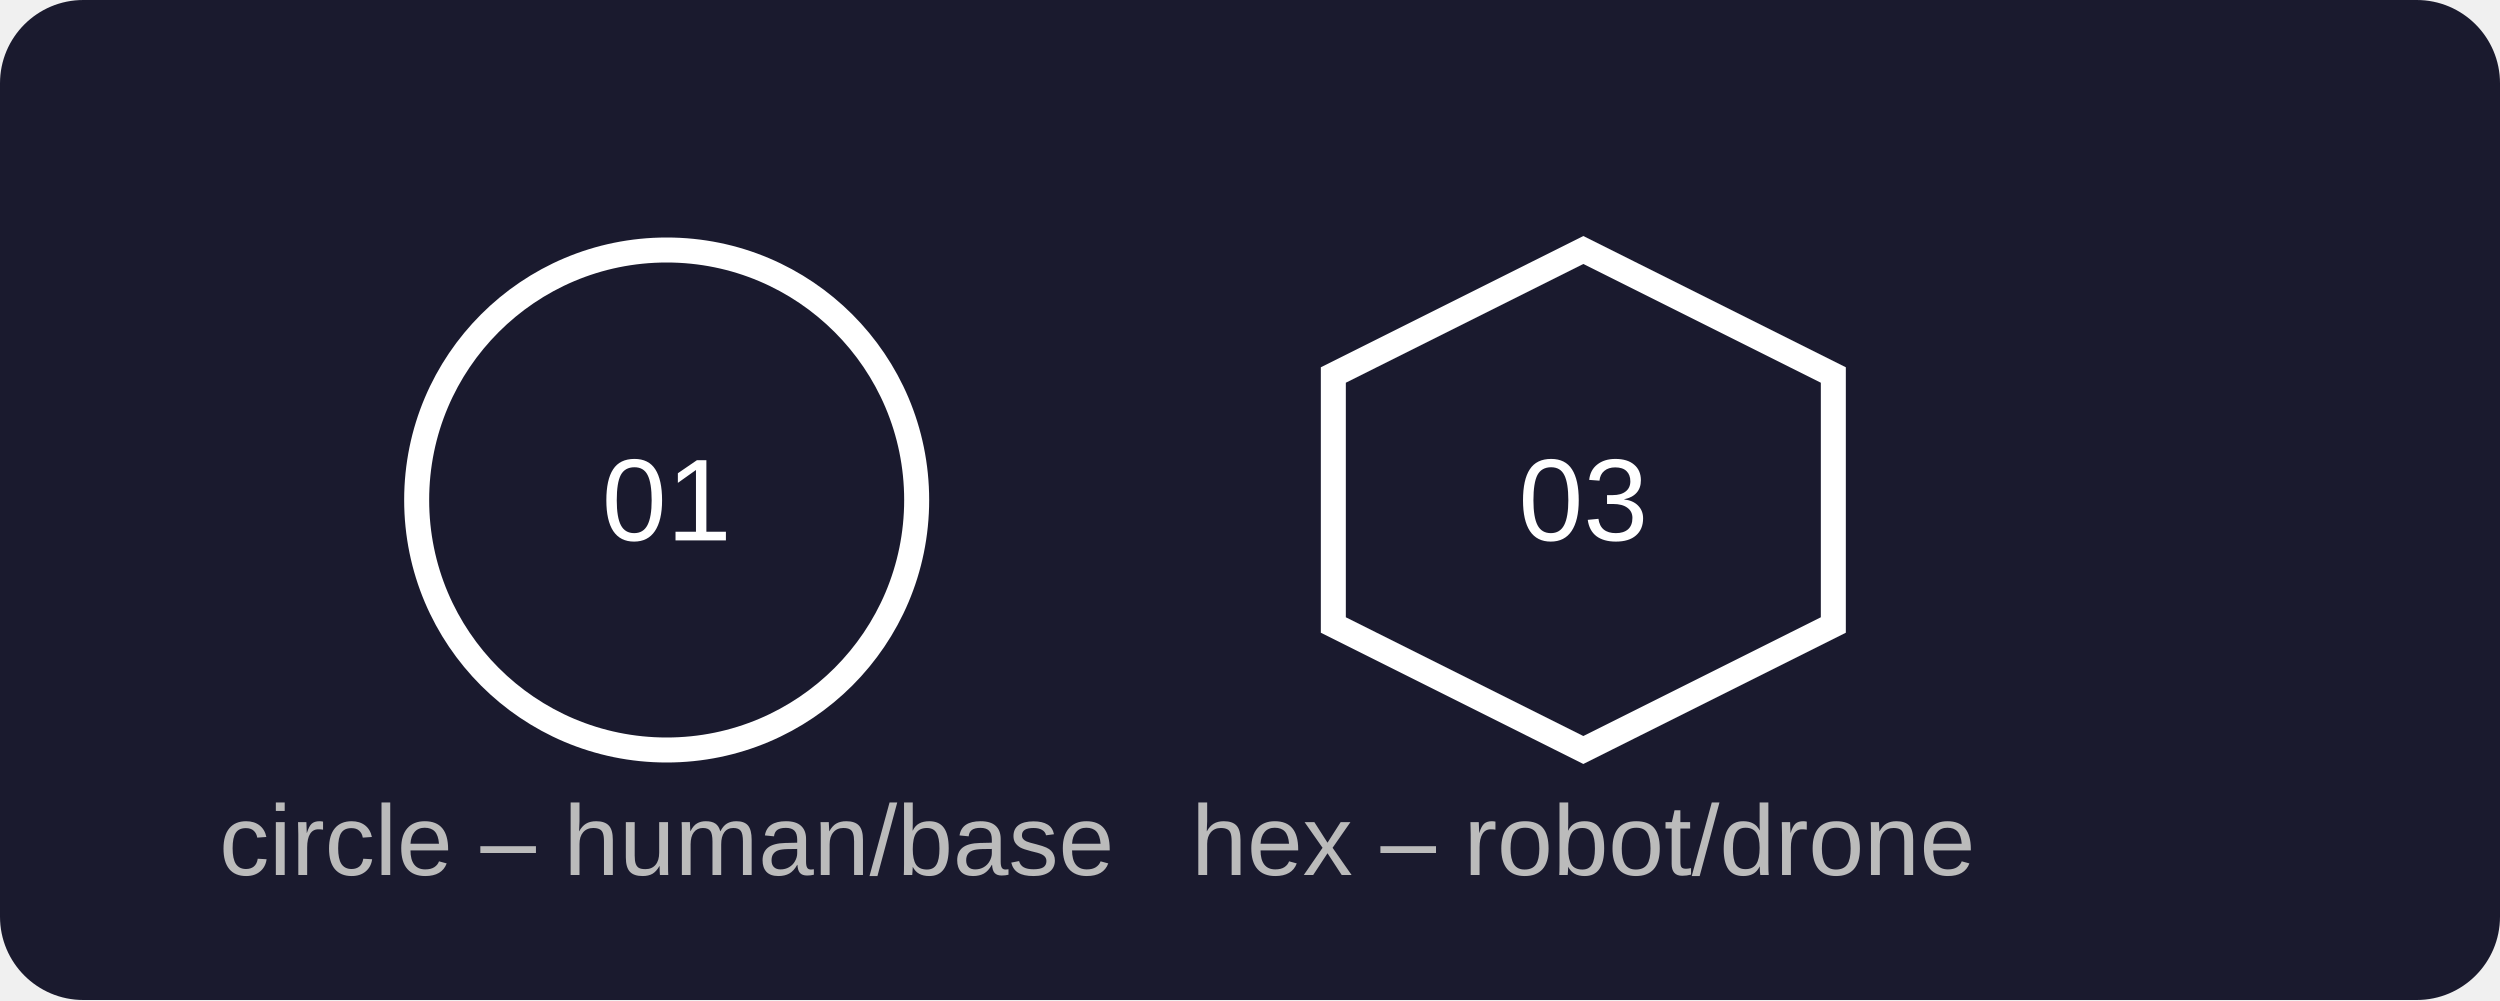
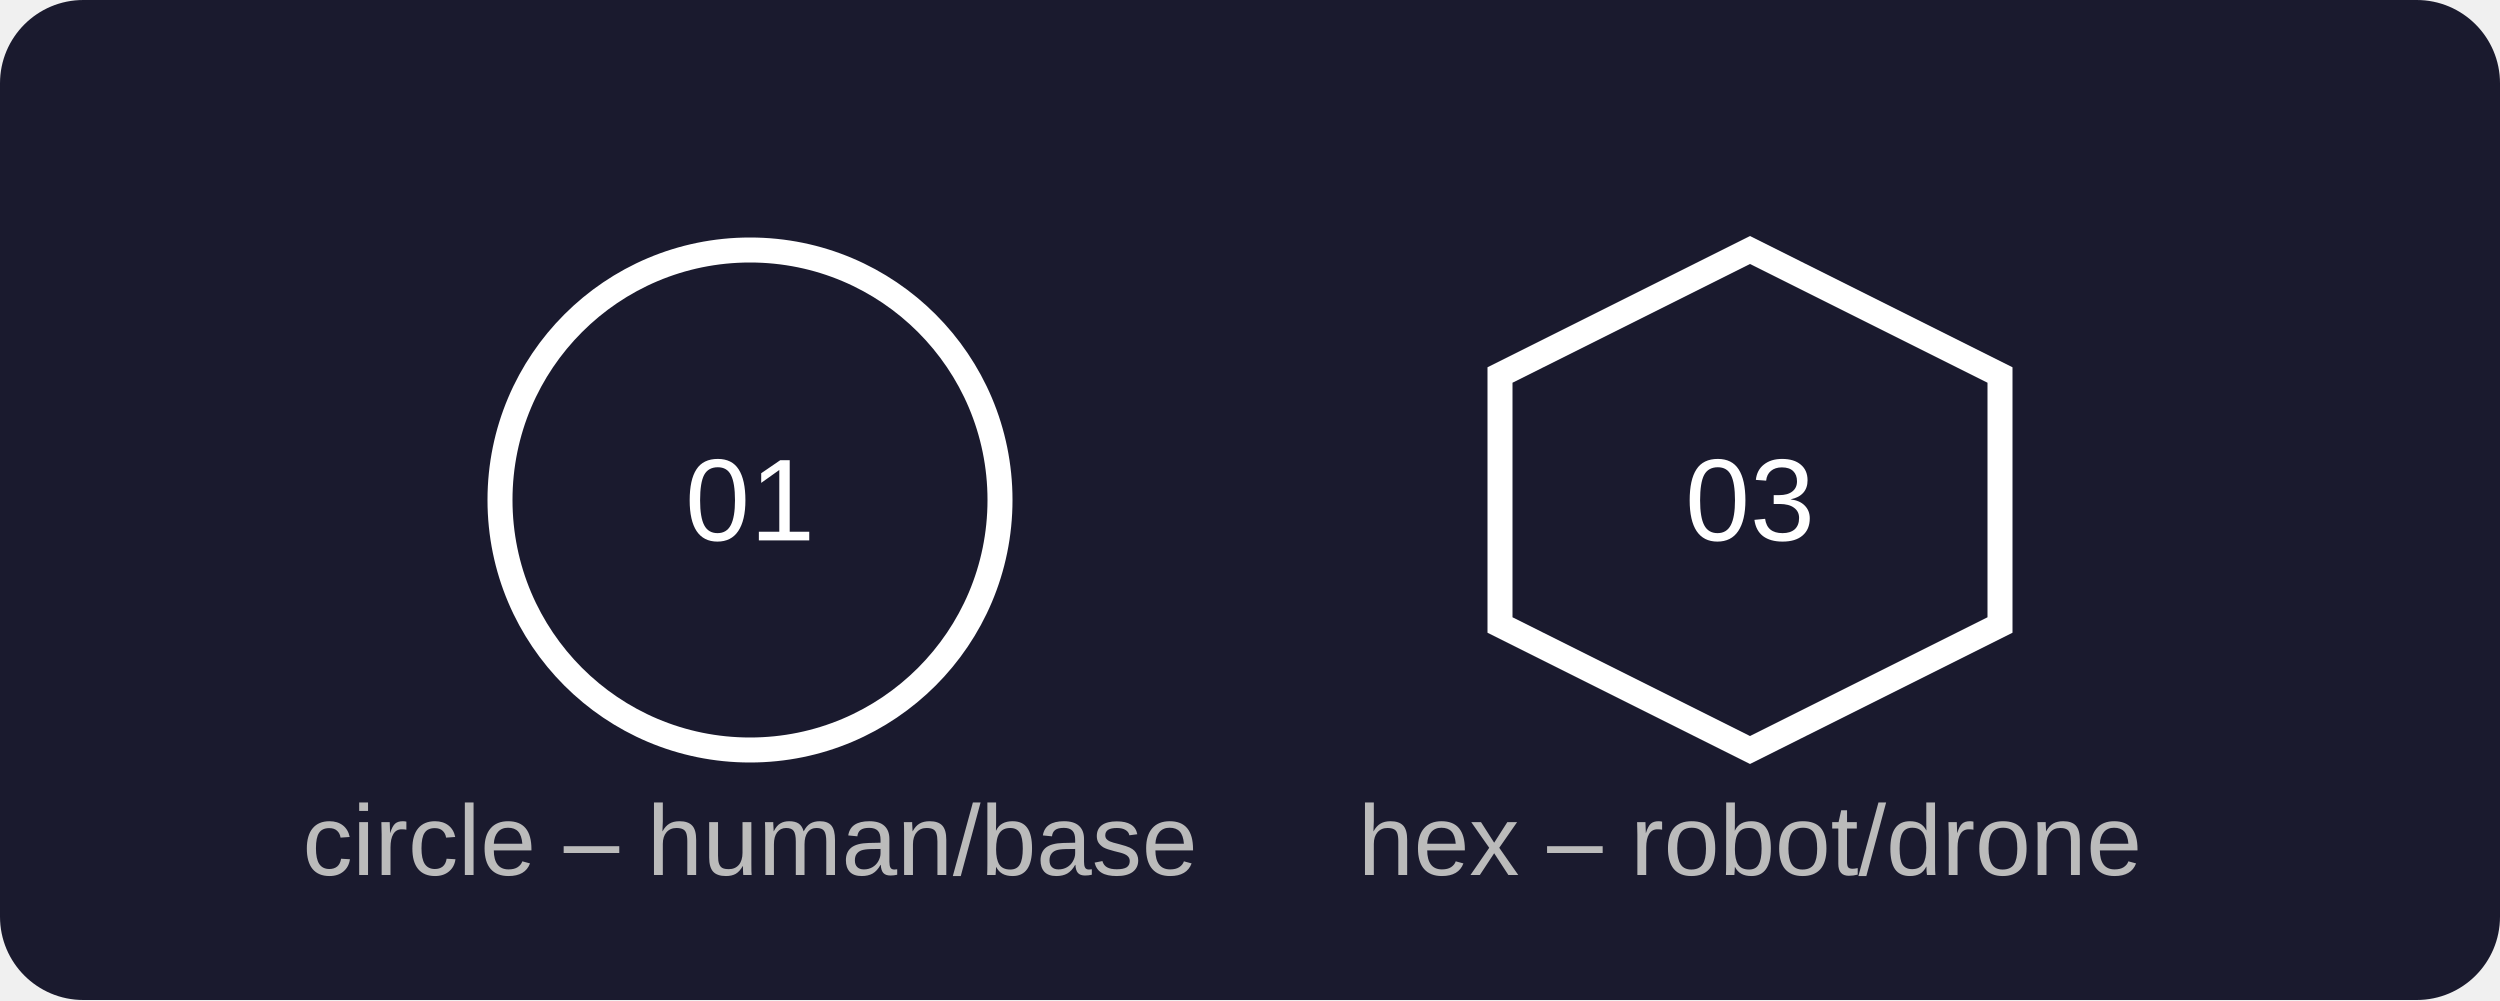
<svg xmlns="http://www.w3.org/2000/svg" viewBox="0 0 300 120" width="300" height="120">
  <defs>
    <style>
      .bg { fill: #1a1a2e; }
      .circle-sym { fill: none; stroke: #ffffff; stroke-width: 3; }
      .hex-sym { fill: none; stroke: #ffffff; stroke-width: 3; }
      .text { fill: #ffffff; font-family: 'Arial', sans-serif; font-size: 14px; text-anchor: middle; dominant-baseline: central; }
      .label { fill: #bbbbbb; font-family: 'Arial', sans-serif; font-size: 12px; text-anchor: middle; }
    </style>
  </defs>
  <rect class="bg" x="0" y="0" width="300" height="120" rx="10" ry="10" />
-   <circle class="circle-sym" cx="80" cy="60" r="30" />
-   <text class="text" x="80" y="60">01</text>
-   <text class="label" x="80" y="105">circle – human/base </text>
-   <polygon class="hex-sym" points="190,30 220,45 220,75 190,90 160,75 160,45" />
-   <text class="text" x="190" y="60">03</text>
-   <text class="label" x="190" y="105">hex – robot/drone </text>
+   <circle class="circle-sym" cx="90" cy="60" r="30" />
+   <text class="text" x="90" y="60">01</text>
+   <text class="label" x="90" y="105">circle – human/base</text>
+   <polygon class="hex-sym" points="210,30 240,45 240,75 210,90 180,75 180,45" />
+   <text class="text" x="210" y="60">03</text>
+   <text class="label" x="210" y="105">hex – robot/drone</text>
</svg>
